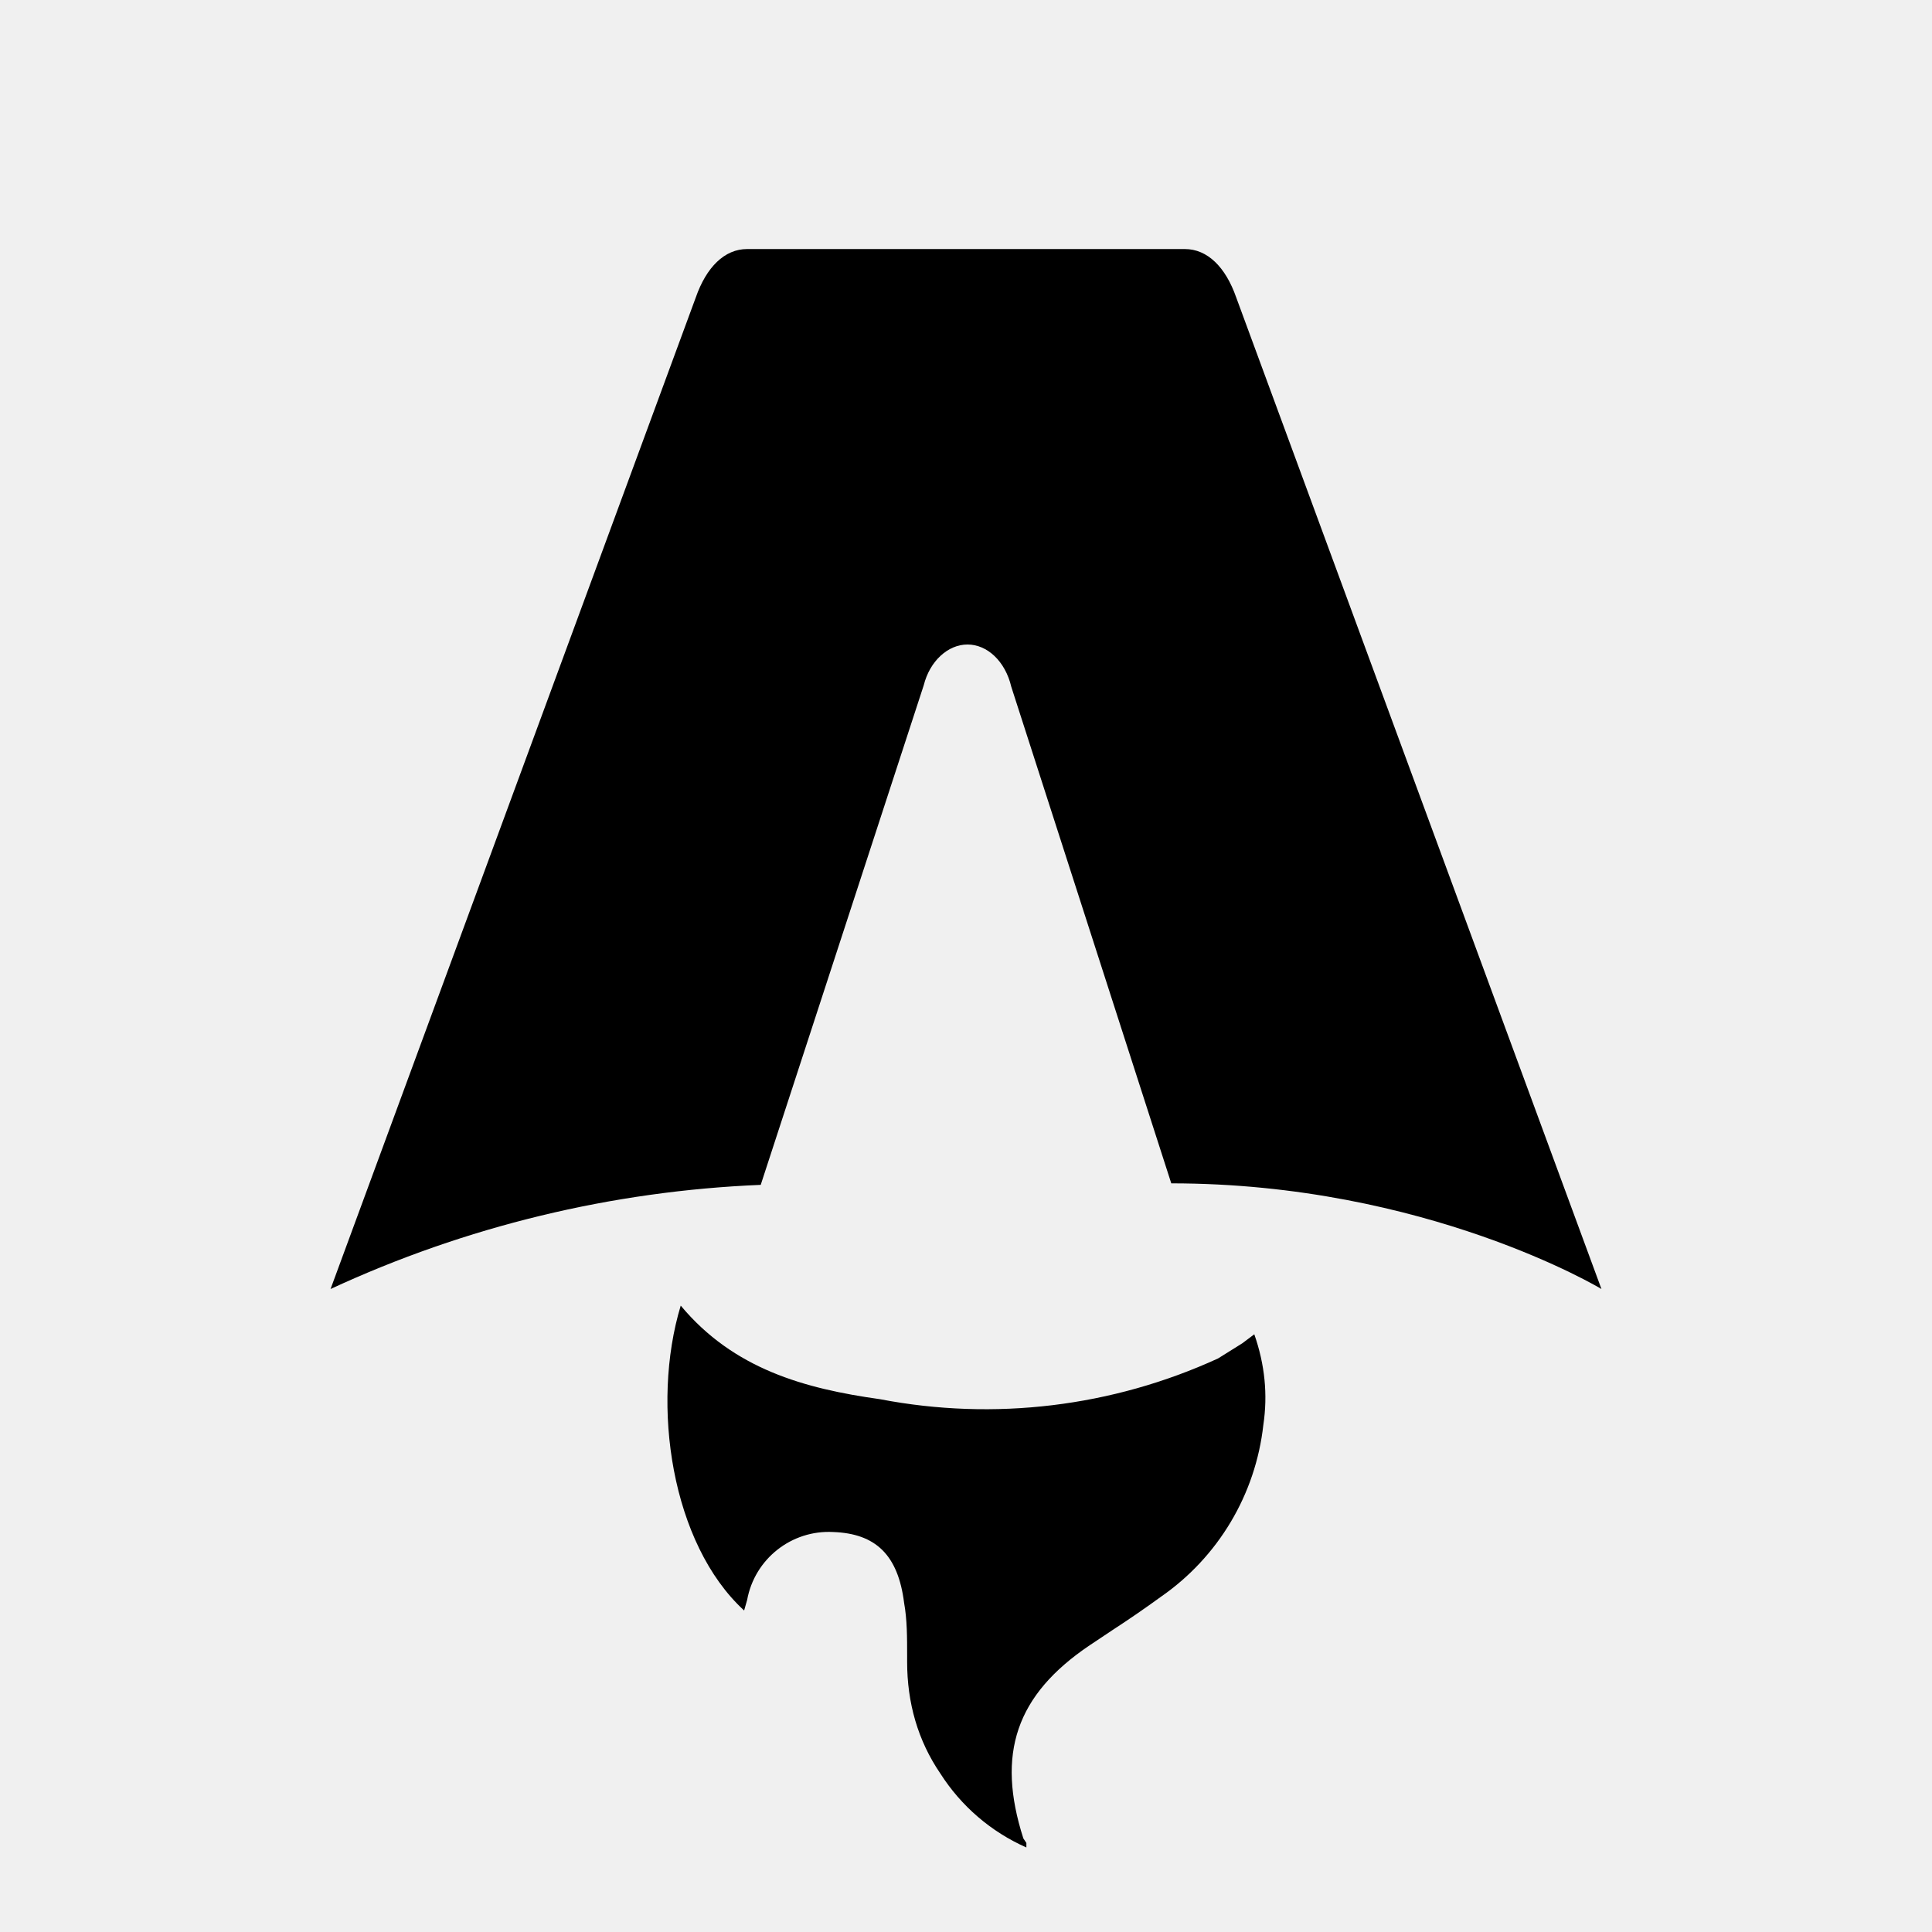
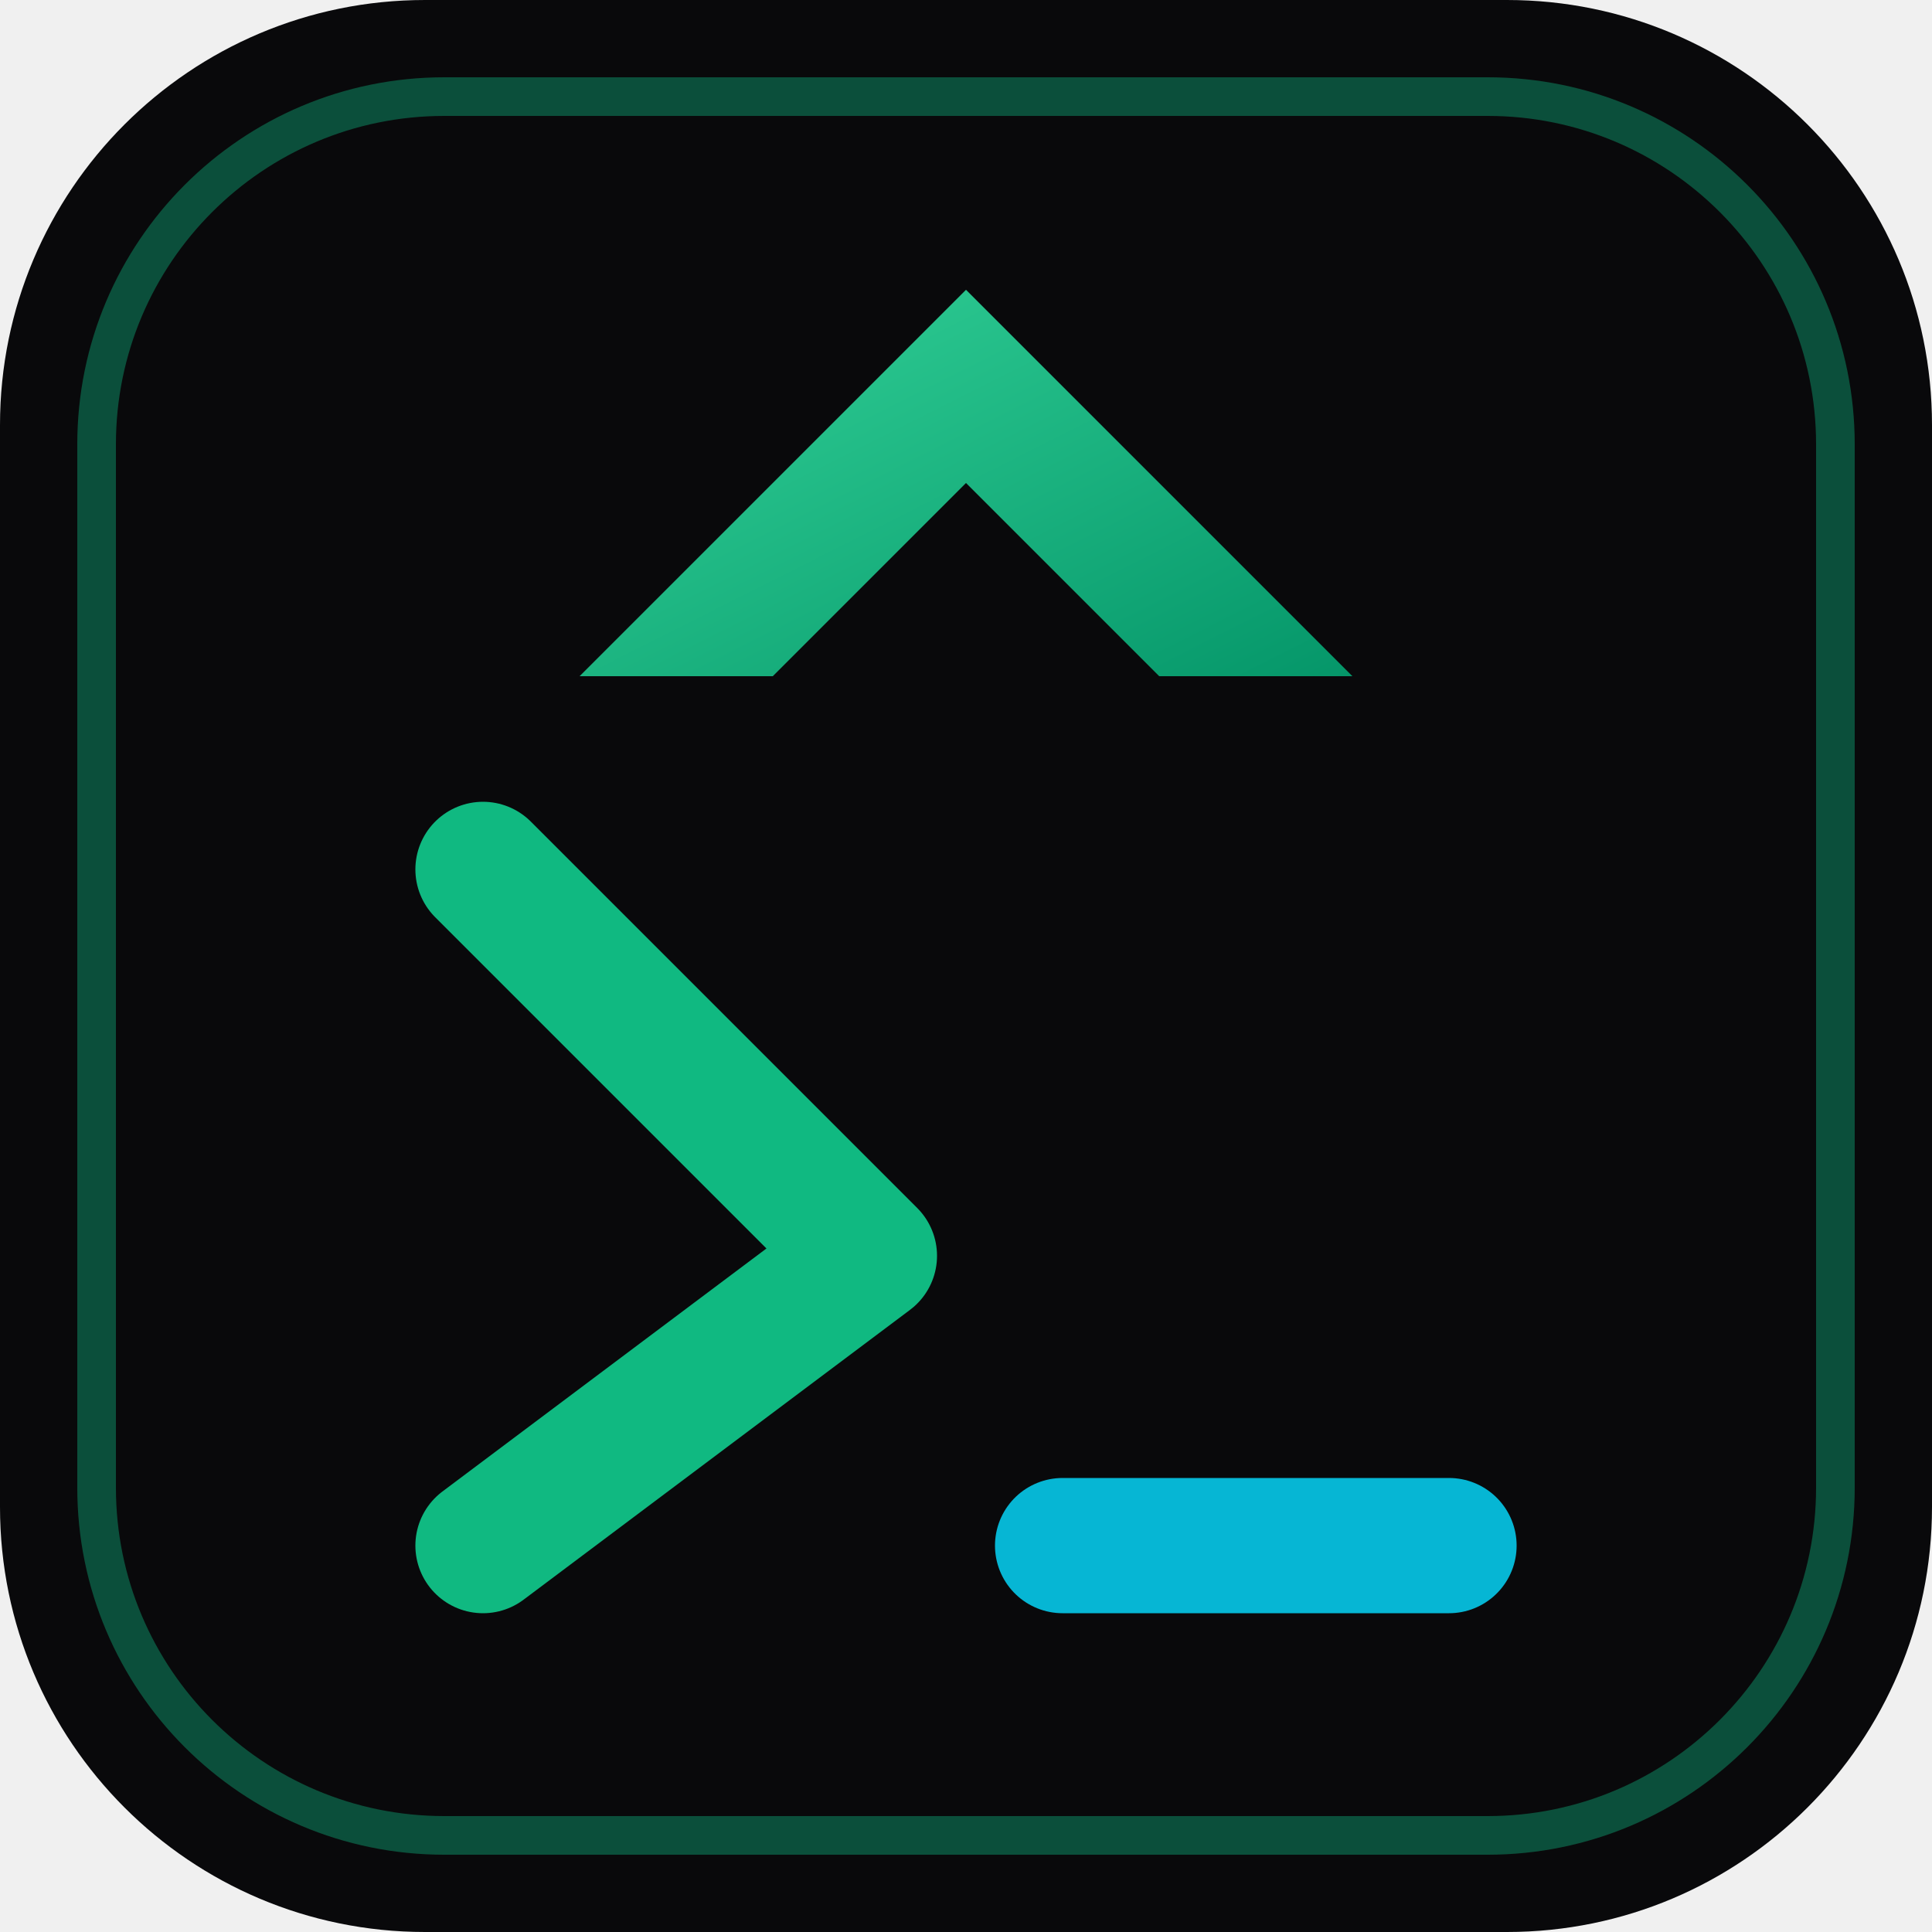
- <svg xmlns="http://www.w3.org/2000/svg" fill="none" viewBox="0 0 128 128">
-   <path d="M50.4 78.5a75.1 75.1 0 0 0-28.5 6.9l24.2-65.7c.7-2 1.9-3.2 3.4-3.2h29c1.5 0 2.7 1.2 3.4 3.2l24.2 65.7s-11.6-7-28.5-7L67 45.5c-.4-1.7-1.6-2.8-2.9-2.8-1.3 0-2.5 1.1-2.9 2.7L50.4 78.5Zm-1.1 28.2Zm-4.2-20.2c-2 6.6-.6 15.8 4.2 20.2a17.5 17.5 0 0 1 .2-.7 5.5 5.5 0 0 1 5.7-4.5c2.8.1 4.3 1.5 4.7 4.7.2 1.1.2 2.3.2 3.5v.4c0 2.7.7 5.2 2.2 7.4a13 13 0 0 0 5.7 4.9v-.3l-.2-.3c-1.8-5.6-.5-9.5 4.4-12.8l1.5-1a73 73 0 0 0 3.2-2.2 16 16 0 0 0 6.8-11.4c.3-2 .1-4-.6-6l-.8.6-1.6 1a37 37 0 0 1-22.4 2.7c-5-.7-9.7-2-13.2-6.2Z" />
-   <style>
-         path { fill: #000; }
-         @media (prefers-color-scheme: dark) {
-             path { fill: #FFF; }
-         }
-     </style>
+ <svg xmlns="http://www.w3.org/2000/svg" viewBox="0 0 100 100" width="100%" height="100%">
+   <rect width="100" height="100" rx="22" fill="#09090b" />
+   <rect x="5" y="5" width="90" height="90" rx="18" fill="none" stroke="#10b981" stroke-width="2" opacity="0.4" />
+   <path d="M 30 35 L 50 15 L 70 35 L 60 35 L 50 25 L 40 35 Z" fill="url(#emerald-grad)" />
+   <path d="M 25 45 L 45 65 L 25 80" fill="none" stroke="#10b981" stroke-width="7" stroke-linecap="round" stroke-linejoin="round" />
+   <line x1="55" y1="80" x2="75" y2="80" stroke="#06b6d4" stroke-width="7" stroke-linecap="round" />
+   <defs>
+     <linearGradient id="emerald-grad" x1="0%" y1="0%" x2="100%" y2="100%">
+       <stop offset="0%" stop-color="#34d399" />
+       <stop offset="100%" stop-color="#059669" />
+     </linearGradient>
+   </defs>
</svg>
